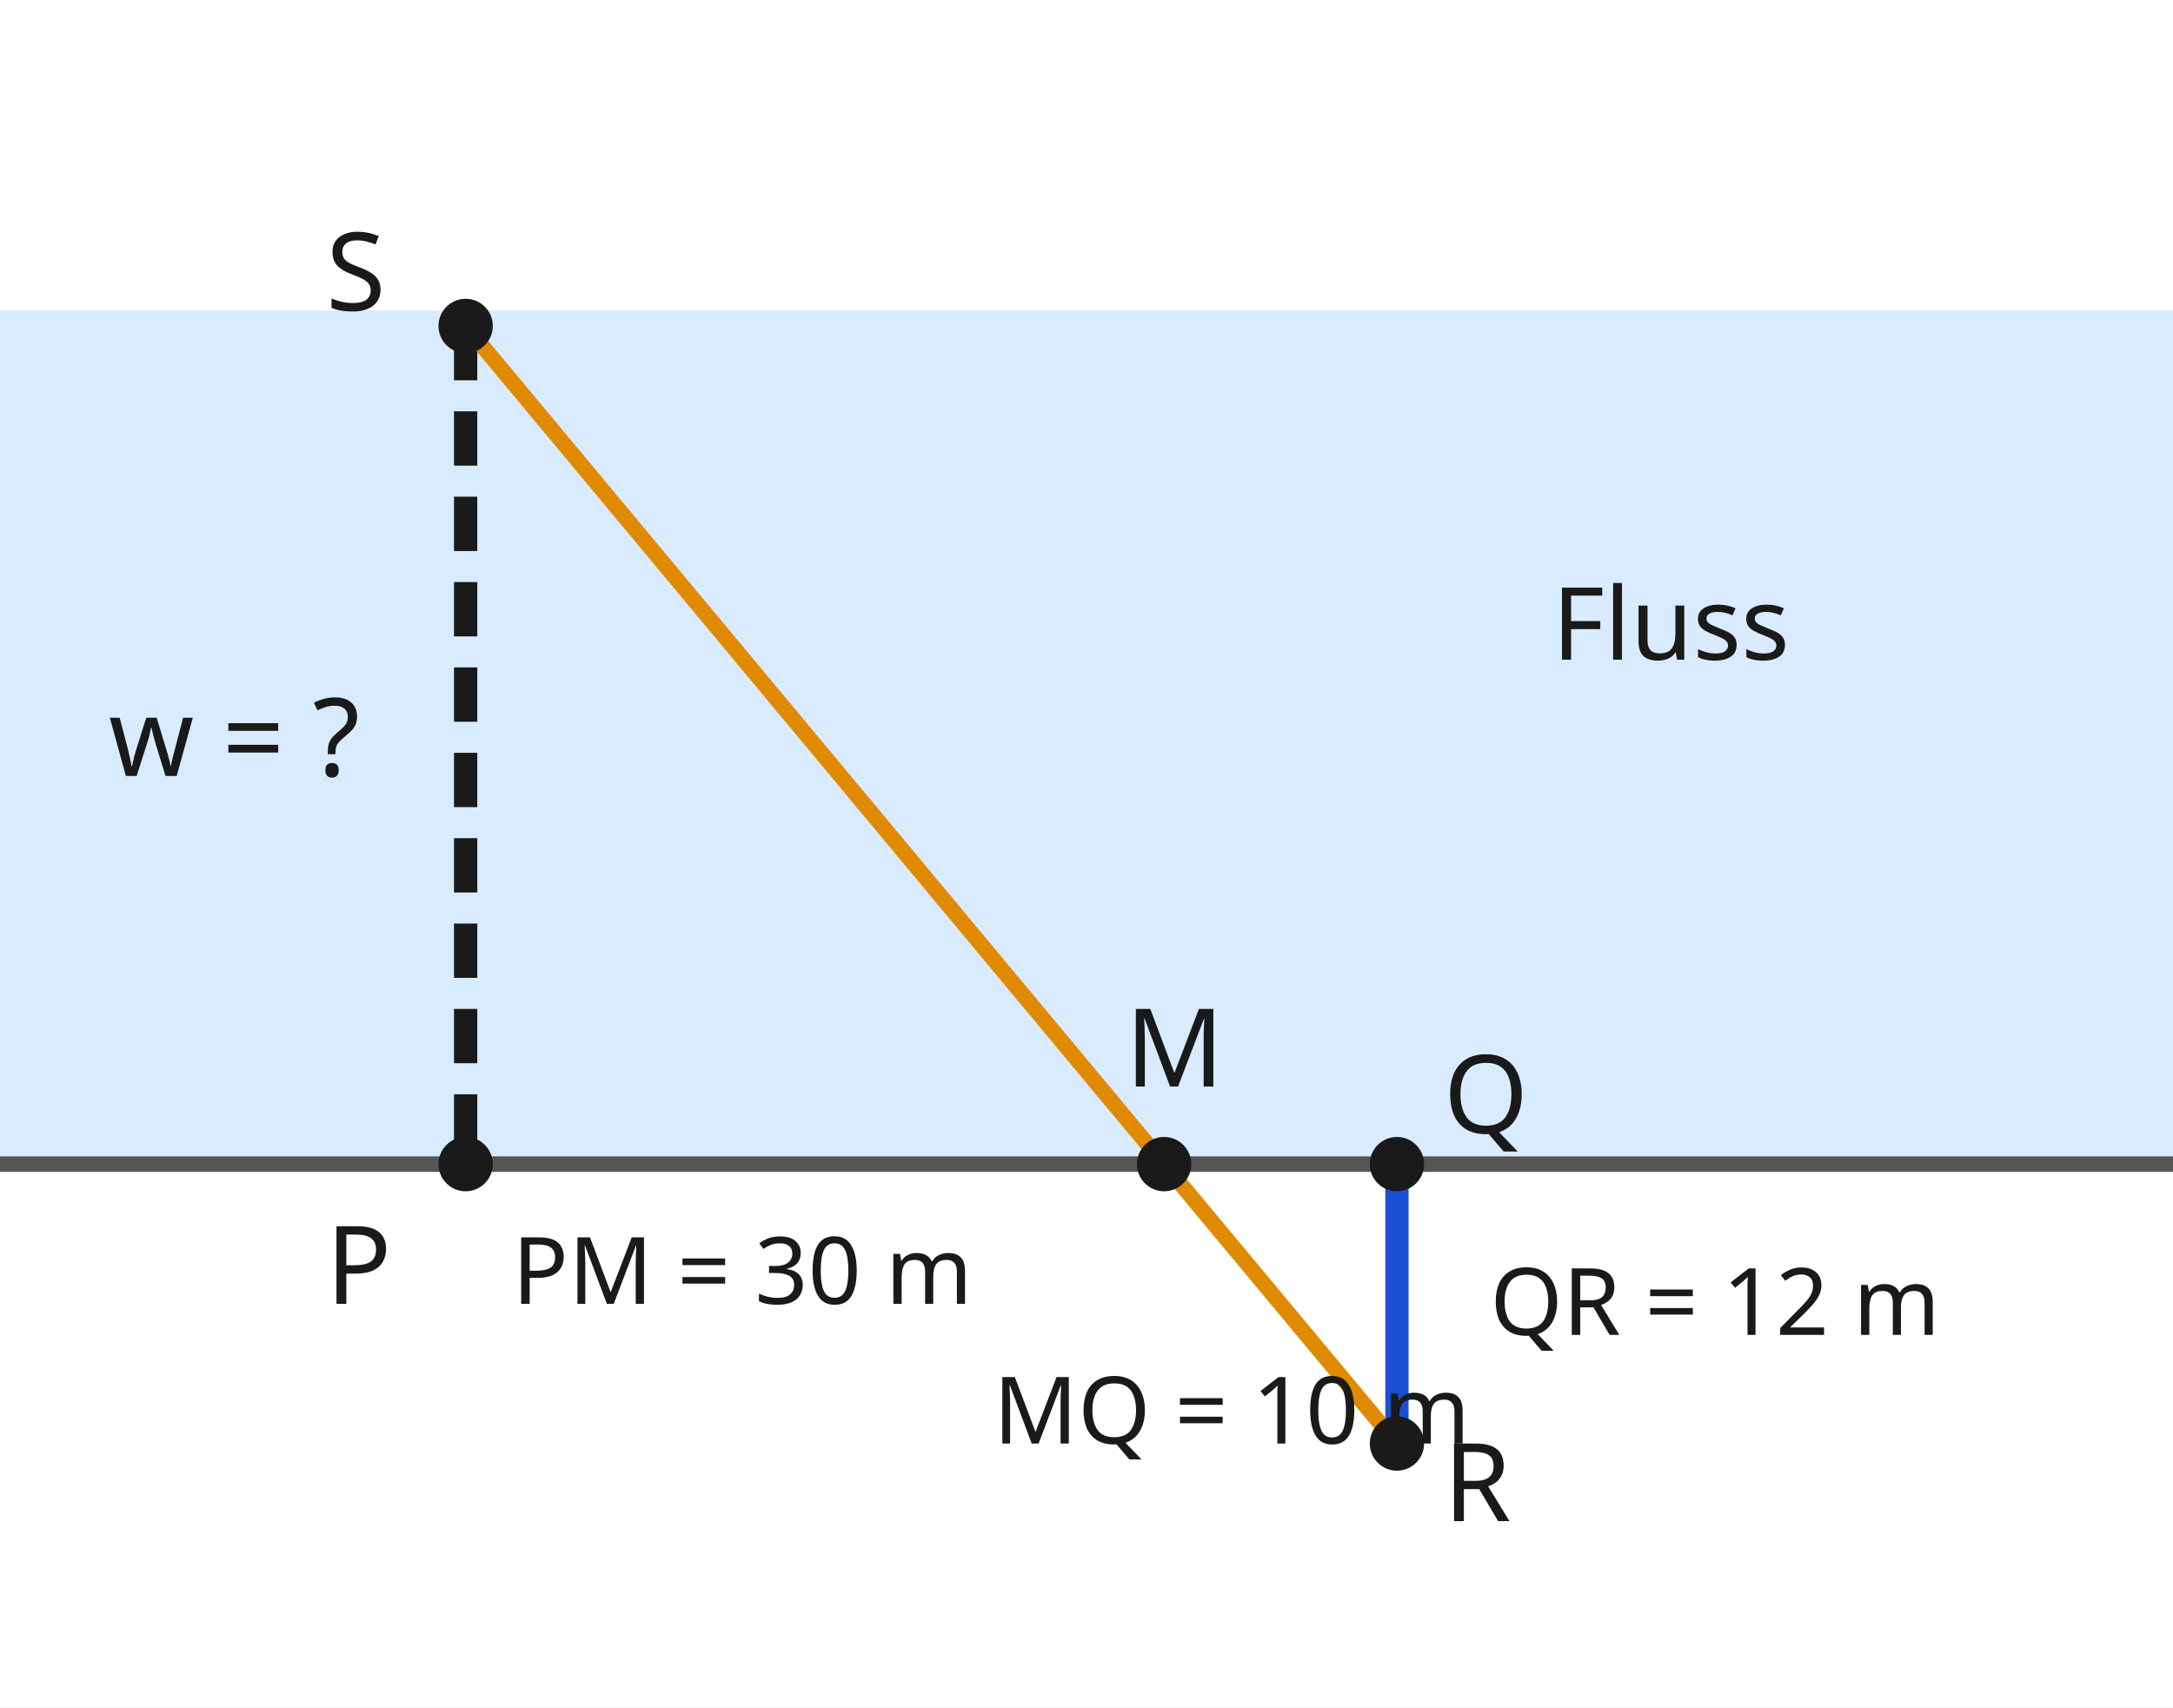
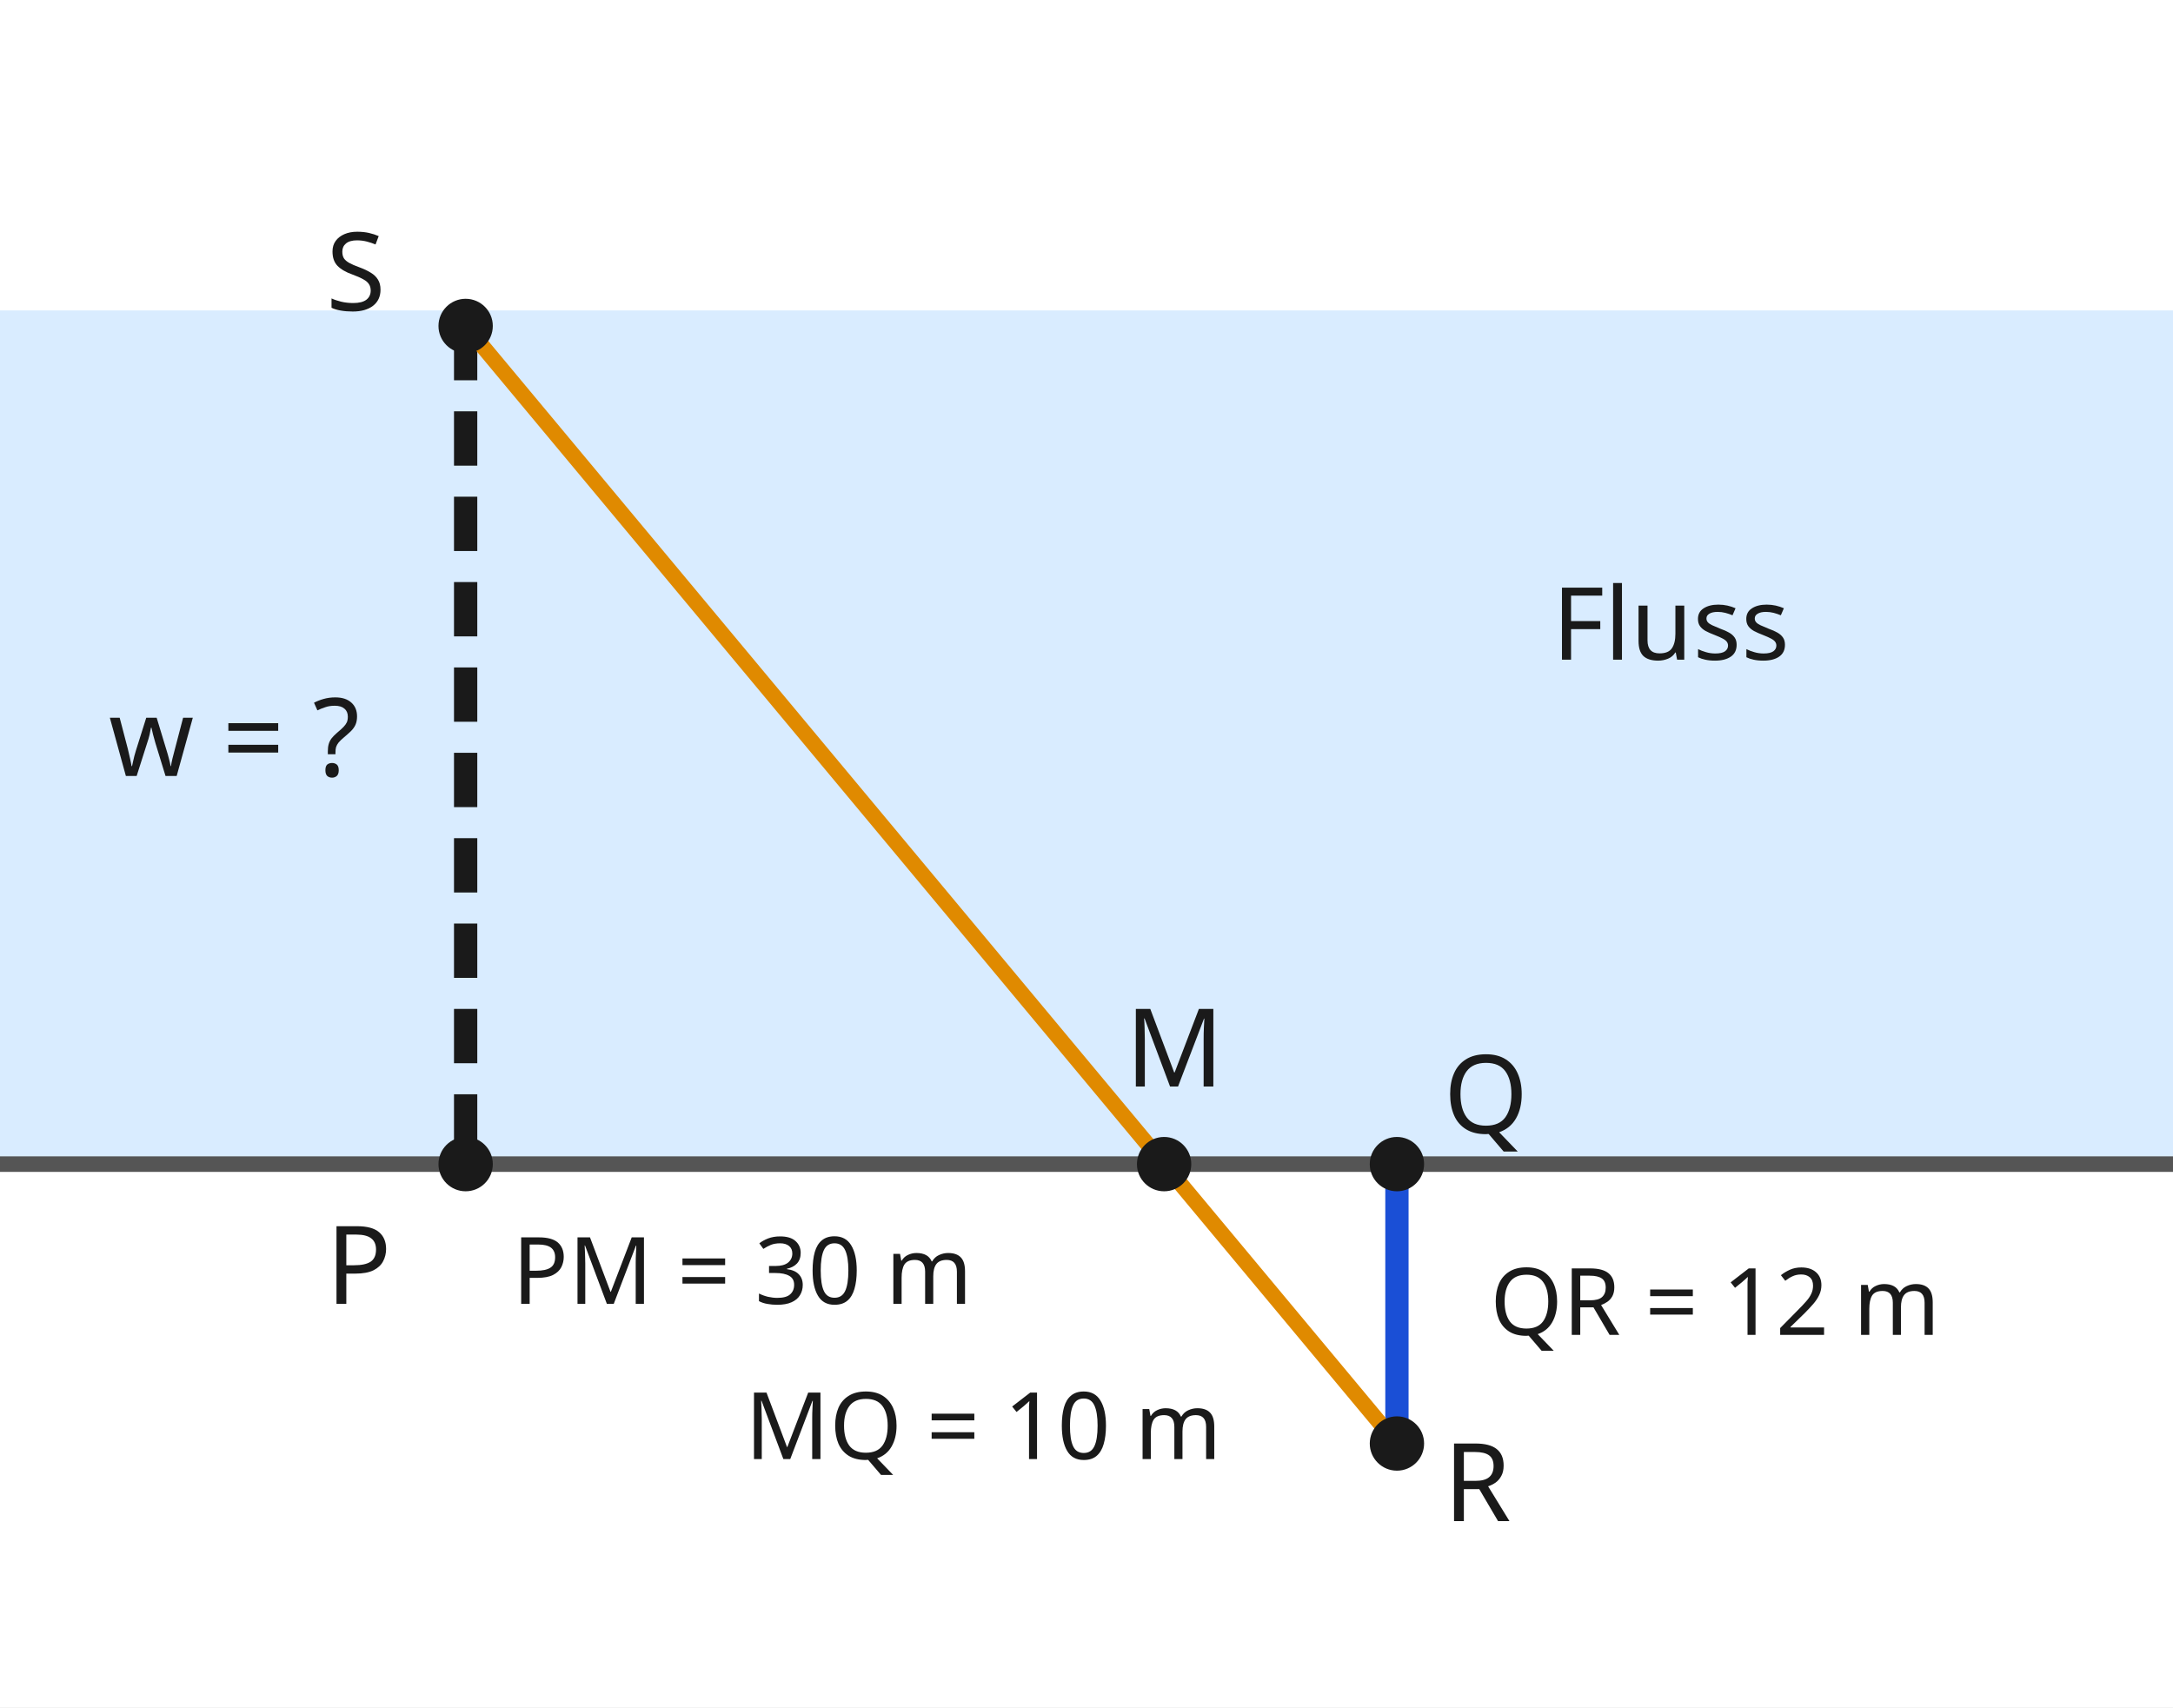
<svg xmlns="http://www.w3.org/2000/svg" viewBox="0 0 280 220" width="280" height="220" role="img" aria-label="Ein Fluss liegt zwischen einem Baum S am anderen Ufer und dem Punkt P am nahen Ufer. Am nahen Ufer liegen P, M und Q. Eine Gerade führt von S über M zu R.">
  <rect width="280" height="220" fill="#ffffff" />
  <rect x="0" y="40" width="280" height="110" fill="#d9ecff" />
  <text x="200" y="85" font-family="sans-serif" font-size="13" fill="#1a1a1a">Fluss</text>
  <line x1="0" y1="150" x2="280" y2="150" stroke="#555555" stroke-width="2" />
  <line x1="60" y1="42" x2="60" y2="150" stroke="#1a1a1a" stroke-width="3" stroke-dasharray="7 4" />
  <line x1="180" y1="150" x2="180" y2="186" stroke="#1a4fd6" stroke-width="3" />
  <line x1="60" y1="42" x2="180" y2="186" stroke="#e08a00" stroke-width="2" />
  <g fill="#1a1a1a">
    <circle cx="60" cy="42" r="3.5" />
    <circle cx="60" cy="150" r="3.5" />
    <circle cx="150" cy="150" r="3.5" />
    <circle cx="180" cy="150" r="3.5" />
    <circle cx="180" cy="186" r="3.5" />
  </g>
  <g font-family="sans-serif" font-size="14" fill="#1a1a1a">
    <text x="42" y="40">S</text>
    <text x="42" y="168">P</text>
    <text x="145" y="140">M</text>
    <text x="186" y="146">Q</text>
    <text x="186" y="196">R</text>
    <text x="14" y="100">w = ?</text>
  </g>
  <g font-family="sans-serif" font-size="12" fill="#1a1a1a">
    <text x="66" y="168">PM = 30 m</text>
-     <text x="128" y="186">MQ = 10 m</text>
+     <text x="96" y="188">MQ = 10 m</text>
    <text x="192" y="172">QR = 12 m</text>
  </g>
</svg>
